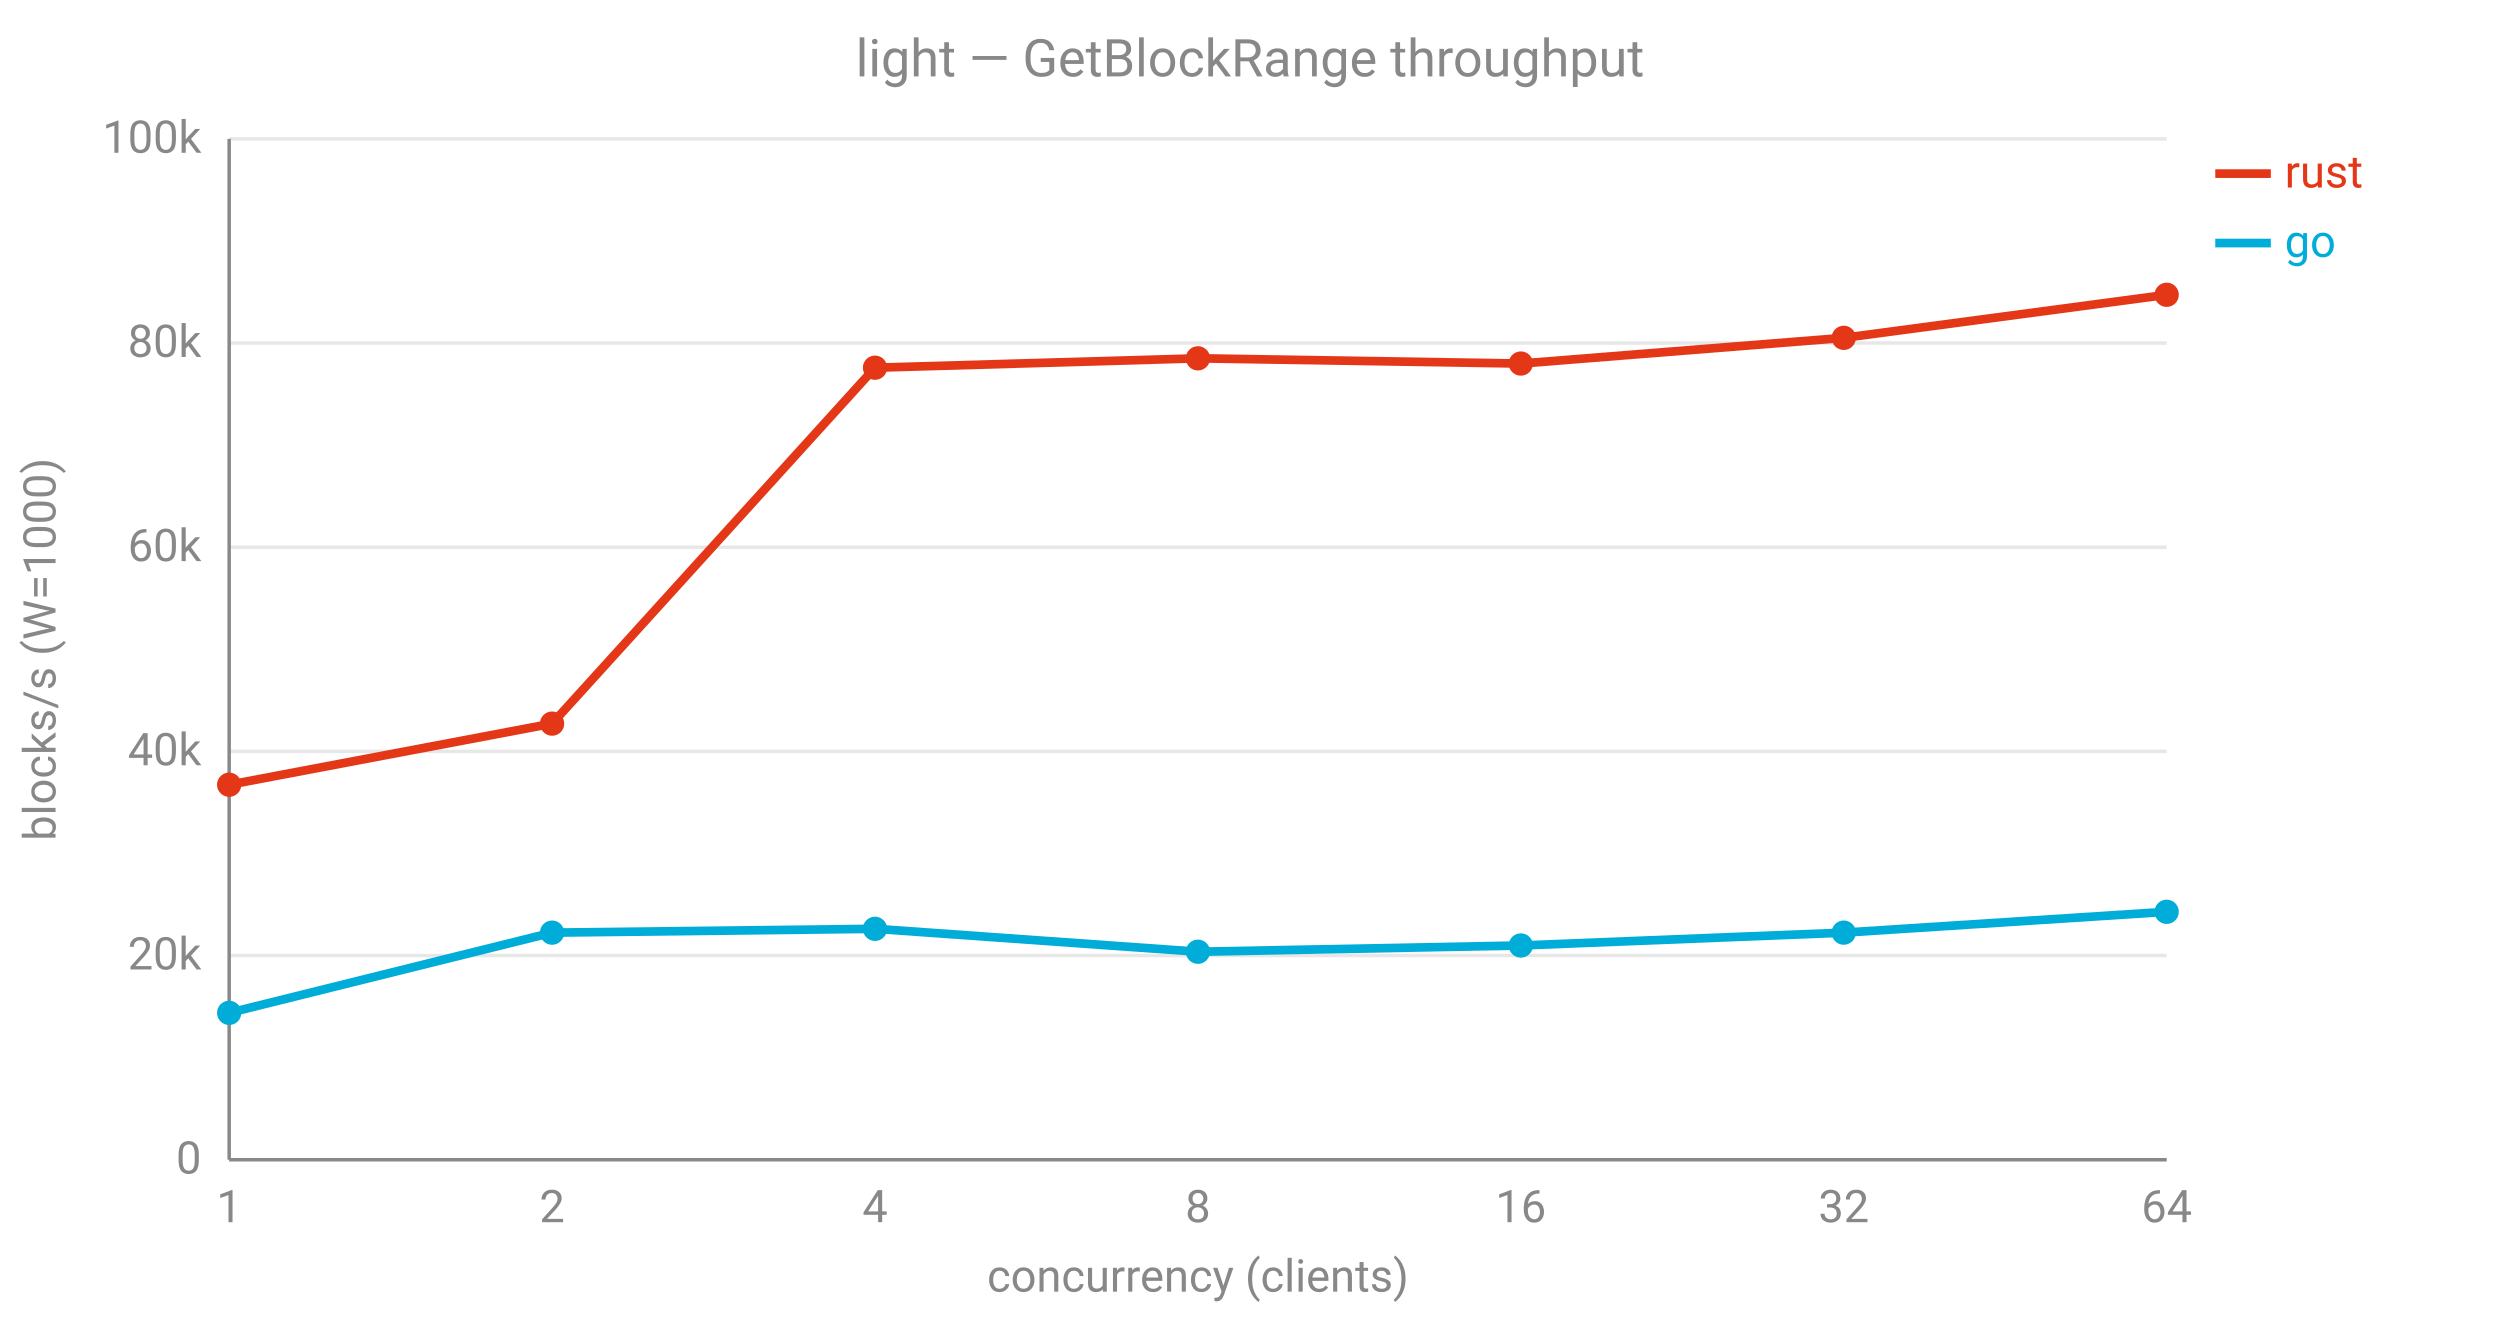
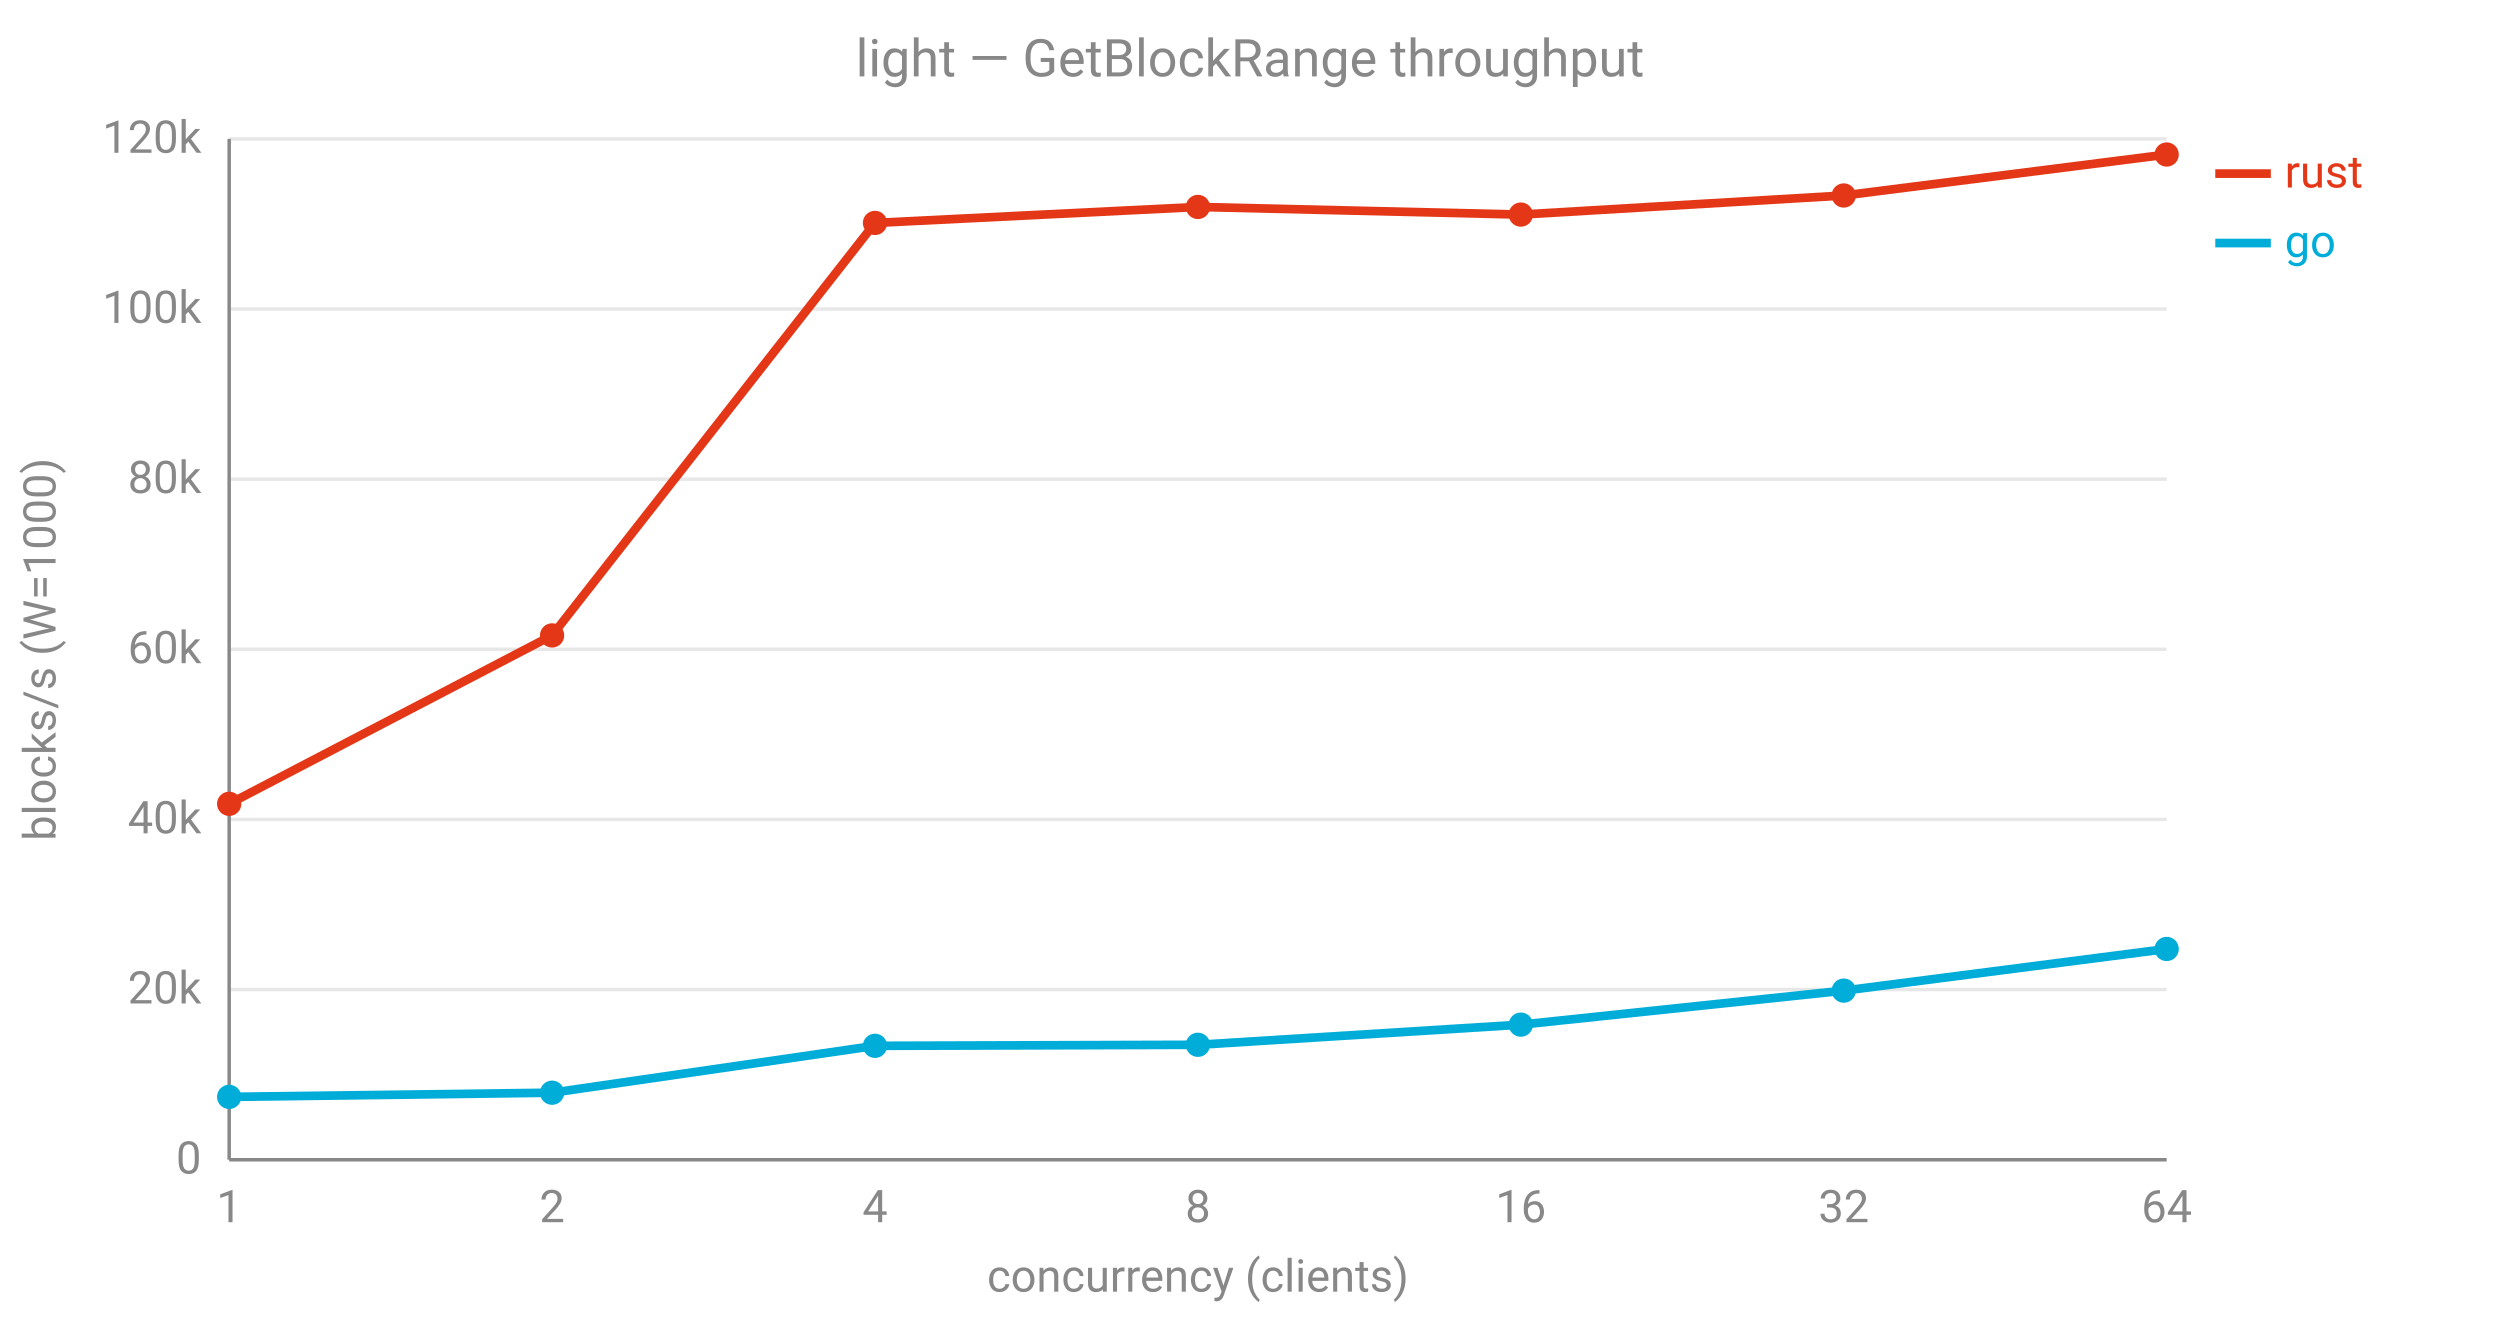
<svg xmlns="http://www.w3.org/2000/svg" viewBox="0 0 720 380" font-family="-apple-system,Segoe UI,Roboto,sans-serif" font-size="13">
  <text x="360" y="22" text-anchor="middle" font-size="15" fill="#888888">light — GetBlockRange throughput</text>
  <line x1="66" y1="334.0" x2="624" y2="334.0" stroke="#888888" stroke-opacity="0.2" />
  <text x="58" y="338.0" text-anchor="end" fill="#888888">0</text>
-   <line x1="66" y1="275.2" x2="624" y2="275.2" stroke="#888888" stroke-opacity="0.2" />
-   <text x="58" y="279.2" text-anchor="end" fill="#888888">20k</text>
-   <line x1="66" y1="216.4" x2="624" y2="216.4" stroke="#888888" stroke-opacity="0.2" />
-   <text x="58" y="220.4" text-anchor="end" fill="#888888">40k</text>
-   <line x1="66" y1="157.6" x2="624" y2="157.6" stroke="#888888" stroke-opacity="0.2" />
-   <text x="58" y="161.6" text-anchor="end" fill="#888888">60k</text>
-   <line x1="66" y1="98.8" x2="624" y2="98.8" stroke="#888888" stroke-opacity="0.2" />
-   <text x="58" y="102.8" text-anchor="end" fill="#888888">80k</text>
+   <line x1="66" y1="285.0" x2="624" y2="285.0" stroke="#888888" stroke-opacity="0.2" />
+   <text x="58" y="289.0" text-anchor="end" fill="#888888">20k</text>
+   <line x1="66" y1="236.0" x2="624" y2="236.0" stroke="#888888" stroke-opacity="0.2" />
+   <text x="58" y="240.0" text-anchor="end" fill="#888888">40k</text>
+   <line x1="66" y1="187.0" x2="624" y2="187.0" stroke="#888888" stroke-opacity="0.2" />
+   <text x="58" y="191.0" text-anchor="end" fill="#888888">60k</text>
+   <line x1="66" y1="138.0" x2="624" y2="138.0" stroke="#888888" stroke-opacity="0.2" />
+   <text x="58" y="142.0" text-anchor="end" fill="#888888">80k</text>
+   <line x1="66" y1="89.0" x2="624" y2="89.0" stroke="#888888" stroke-opacity="0.2" />
+   <text x="58" y="93.0" text-anchor="end" fill="#888888">100k</text>
  <line x1="66" y1="40.0" x2="624" y2="40.0" stroke="#888888" stroke-opacity="0.2" />
-   <text x="58" y="44.0" text-anchor="end" fill="#888888">100k</text>
+   <text x="58" y="44.0" text-anchor="end" fill="#888888">120k</text>
  <text x="66.0" y="352" text-anchor="middle" fill="#888888">1</text>
  <text x="159.0" y="352" text-anchor="middle" fill="#888888">2</text>
  <text x="252.0" y="352" text-anchor="middle" fill="#888888">4</text>
  <text x="345.0" y="352" text-anchor="middle" fill="#888888">8</text>
  <text x="438.0" y="352" text-anchor="middle" fill="#888888">16</text>
  <text x="531.0" y="352" text-anchor="middle" fill="#888888">32</text>
  <text x="624.0" y="352" text-anchor="middle" fill="#888888">64</text>
  <line x1="66" y1="40" x2="66" y2="334" stroke="#888888" />
  <line x1="66" y1="334" x2="624" y2="334" stroke="#888888" />
  <text x="345" y="372" text-anchor="middle" fill="#888888">concurrency (clients)</text>
  <text transform="translate(16,187) rotate(-90)" text-anchor="middle" fill="#888888">blocks/s (W=1000)</text>
-   <polyline points="66.0,226.0 159.0,208.4 252.0,105.9 345.0,103.2 438.0,104.7 531.0,97.3 624.0,84.9" fill="none" stroke="#e43717" stroke-width="2.5" />
-   <circle cx="66.0" cy="226.0" r="3.5" fill="#e43717" />
-   <circle cx="159.0" cy="208.4" r="3.5" fill="#e43717" />
-   <circle cx="252.0" cy="105.9" r="3.5" fill="#e43717" />
-   <circle cx="345.0" cy="103.2" r="3.5" fill="#e43717" />
-   <circle cx="438.0" cy="104.7" r="3.5" fill="#e43717" />
-   <circle cx="531.0" cy="97.3" r="3.5" fill="#e43717" />
-   <circle cx="624.0" cy="84.9" r="3.5" fill="#e43717" />
+   <polyline points="66.0,231.5 159.0,183.0 252.0,64.2 345.0,59.6 438.0,61.8 531.0,56.3 624.0,44.5" fill="none" stroke="#e43717" stroke-width="2.5" />
+   <circle cx="66.0" cy="231.5" r="3.5" fill="#e43717" />
+   <circle cx="159.0" cy="183.0" r="3.5" fill="#e43717" />
+   <circle cx="252.0" cy="64.2" r="3.5" fill="#e43717" />
+   <circle cx="345.0" cy="59.6" r="3.5" fill="#e43717" />
+   <circle cx="438.0" cy="61.8" r="3.5" fill="#e43717" />
+   <circle cx="531.0" cy="56.3" r="3.5" fill="#e43717" />
+   <circle cx="624.0" cy="44.5" r="3.5" fill="#e43717" />
  <line x1="638" y1="50" x2="654" y2="50" stroke="#e43717" stroke-width="2.5" />
  <text x="658" y="54" fill="#e43717">rust</text>
-   <polyline points="66.0,291.7 159.0,268.6 252.0,267.5 345.0,274.1 438.0,272.3 531.0,268.6 624.0,262.6" fill="none" stroke="#00add8" stroke-width="2.5" />
-   <circle cx="66.0" cy="291.7" r="3.5" fill="#00add8" />
-   <circle cx="159.0" cy="268.6" r="3.5" fill="#00add8" />
-   <circle cx="252.0" cy="267.5" r="3.5" fill="#00add8" />
-   <circle cx="345.0" cy="274.1" r="3.5" fill="#00add8" />
-   <circle cx="438.0" cy="272.3" r="3.5" fill="#00add8" />
-   <circle cx="531.0" cy="268.6" r="3.5" fill="#00add8" />
-   <circle cx="624.0" cy="262.6" r="3.5" fill="#00add8" />
+   <polyline points="66.0,315.9 159.0,314.7 252.0,301.2 345.0,300.9 438.0,295.1 531.0,285.3 624.0,273.3" fill="none" stroke="#00add8" stroke-width="2.5" />
+   <circle cx="66.0" cy="315.9" r="3.5" fill="#00add8" />
+   <circle cx="159.0" cy="314.7" r="3.5" fill="#00add8" />
+   <circle cx="252.0" cy="301.2" r="3.5" fill="#00add8" />
+   <circle cx="345.0" cy="300.9" r="3.5" fill="#00add8" />
+   <circle cx="438.0" cy="295.1" r="3.5" fill="#00add8" />
+   <circle cx="531.0" cy="285.3" r="3.5" fill="#00add8" />
+   <circle cx="624.0" cy="273.3" r="3.5" fill="#00add8" />
  <line x1="638" y1="70" x2="654" y2="70" stroke="#00add8" stroke-width="2.5" />
  <text x="658" y="74" fill="#00add8">go</text>
</svg>
